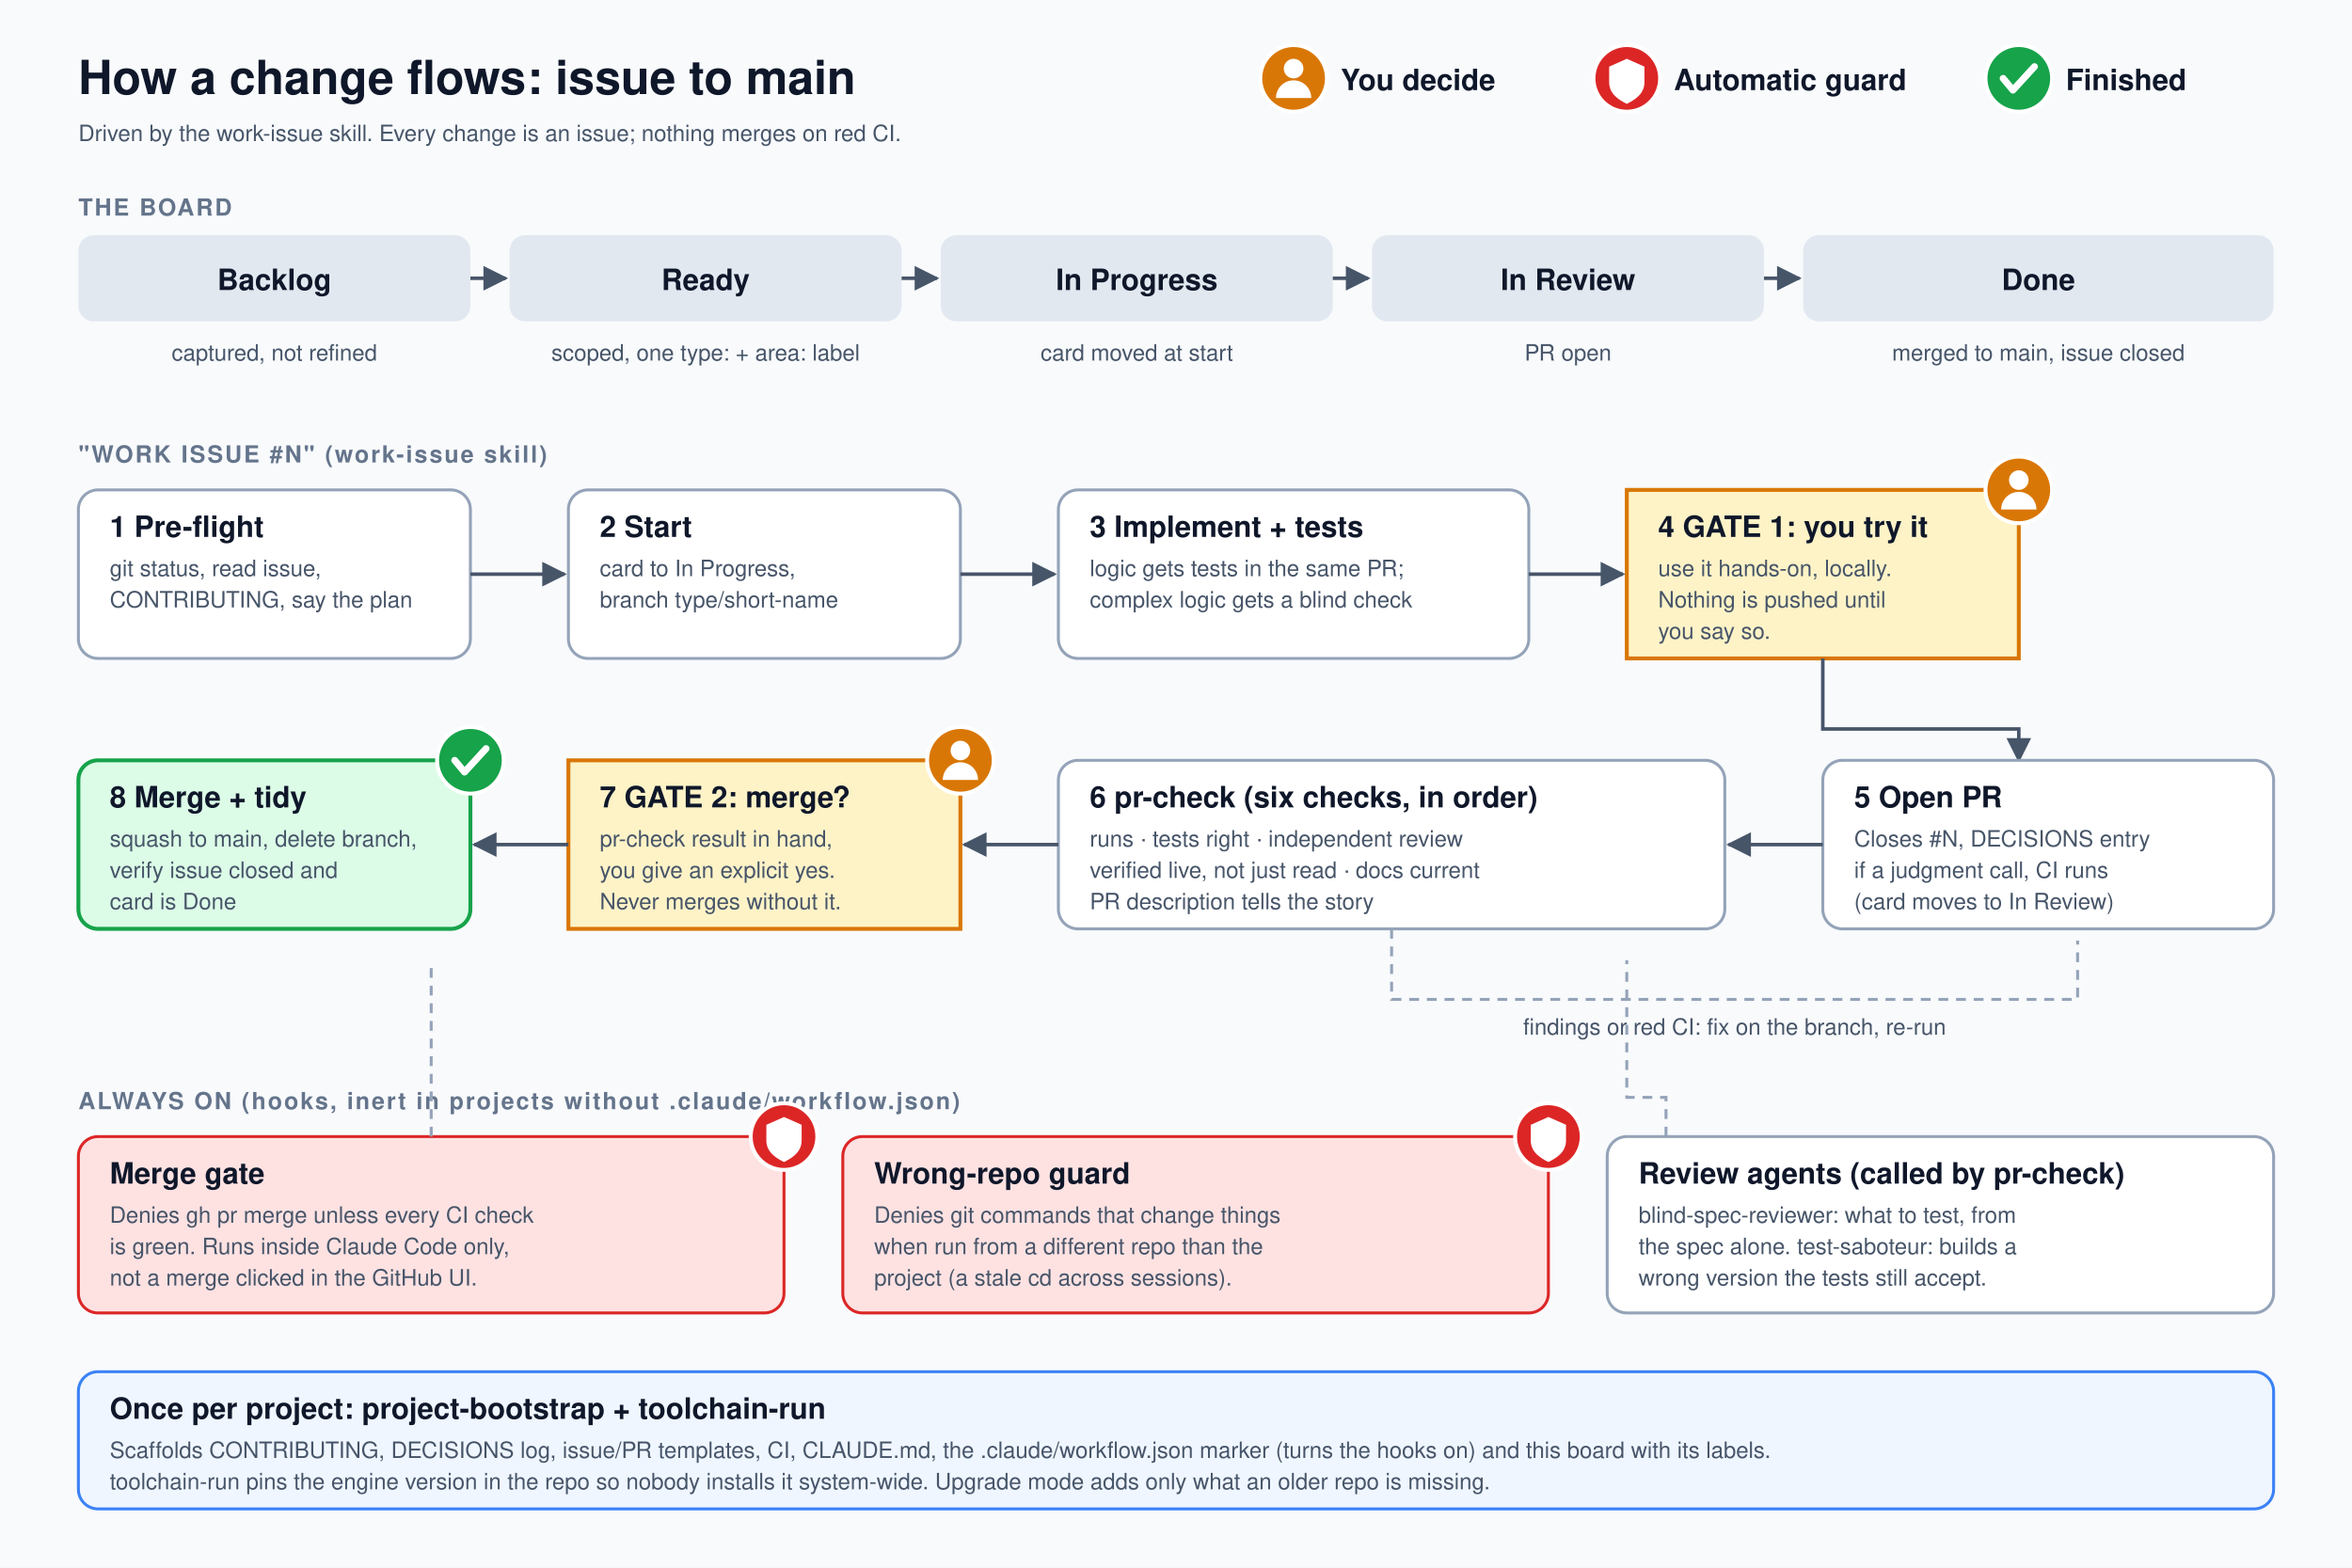
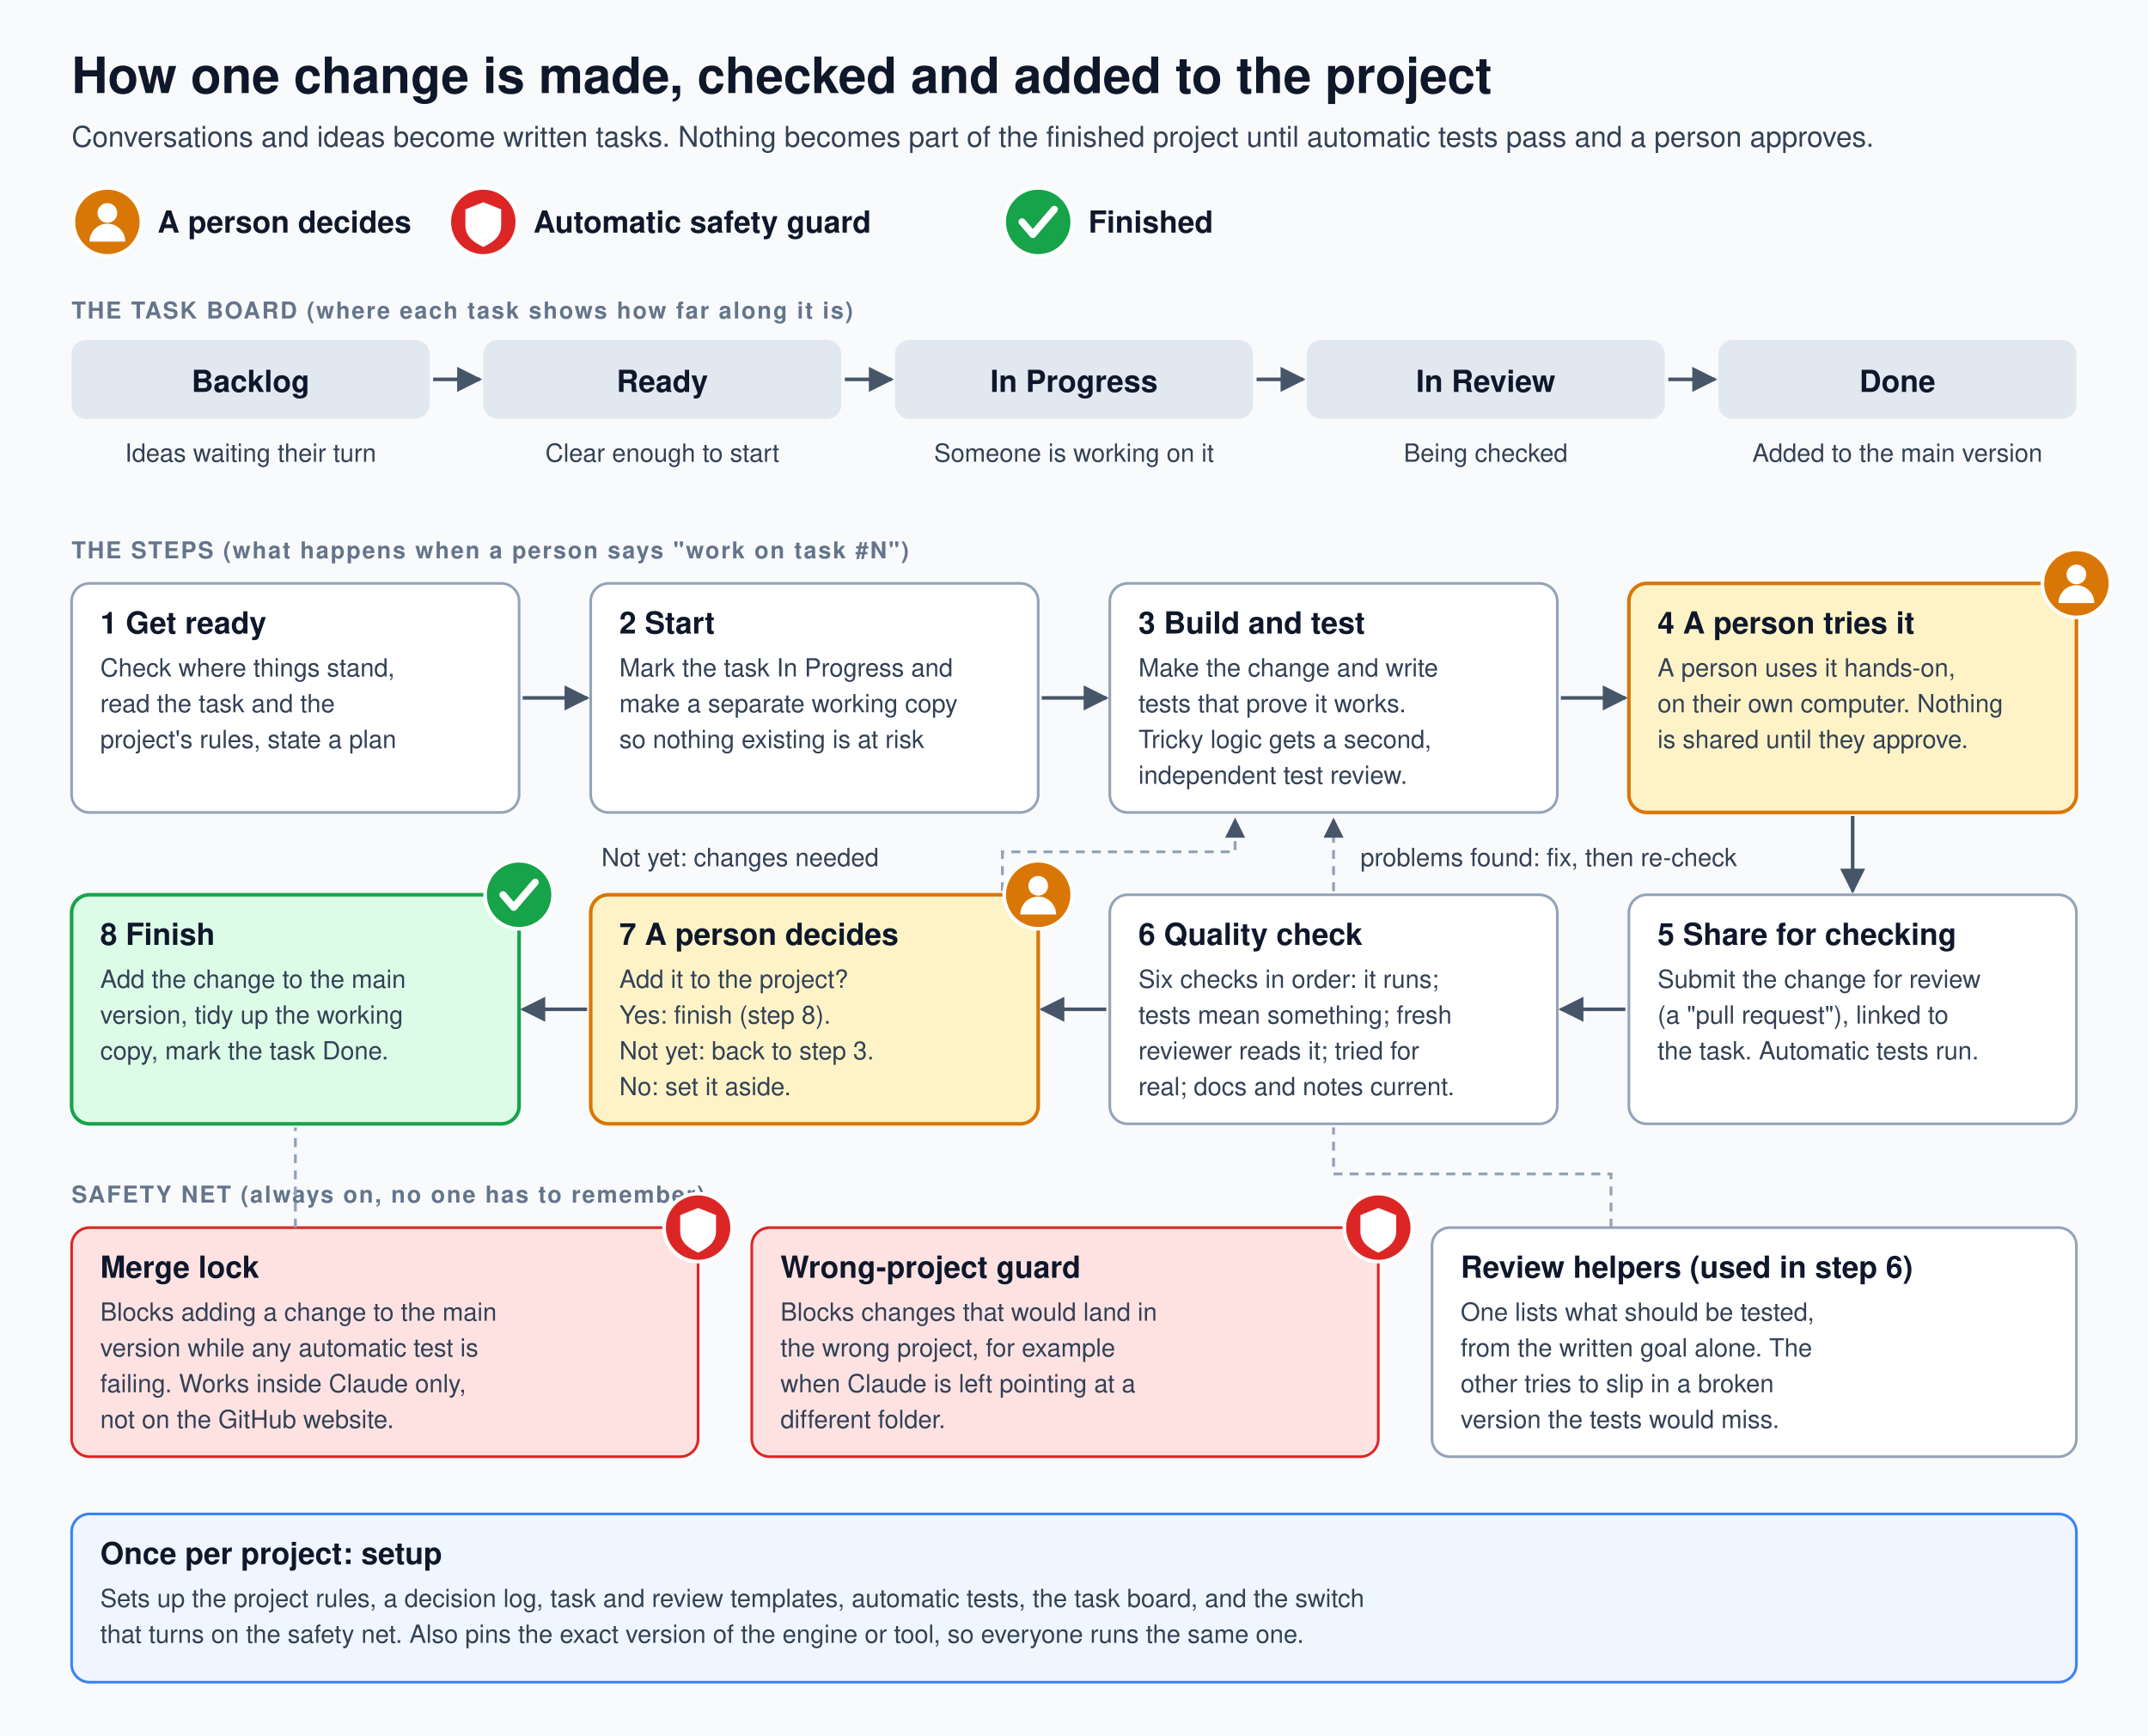
- <svg xmlns="http://www.w3.org/2000/svg" viewBox="0 0 1200 800" font-family="Segoe UI, Helvetica, Arial, sans-serif">
+ <svg xmlns="http://www.w3.org/2000/svg" viewBox="0 0 1200 970" font-family="Segoe UI, Helvetica, Arial, sans-serif">
  <defs>
    <marker id="a" viewBox="0 0 10 10" refX="9" refY="5" markerWidth="7" markerHeight="7" orient="auto-start-reverse">
      <path d="M0 0L10 5L0 10z" fill="#475569" />
    </marker>
    <g id="person">
-       <circle r="17" fill="#d97706" stroke="#fff" stroke-width="2" />
-       <circle cx="0" cy="-5" r="5" fill="#fff" />
-       <path d="M-9 10a9 9 0 0 1 18 0z" fill="#fff" />
+       <circle r="19" fill="#d97706" stroke="#fff" stroke-width="2" />
+       <circle cx="0" cy="-5" r="5.5" fill="#fff" />
+       <path d="M-10 11a10 10 0 0 1 20 0z" fill="#fff" />
    </g>
    <g id="shield">
-       <circle r="17" fill="#dc2626" stroke="#fff" stroke-width="2" />
-       <path d="M0-10L9-6V2C9 8 4 11 0 13C-4 11-9 8-9 2V-6Z" fill="#fff" />
+       <circle r="19" fill="#dc2626" stroke="#fff" stroke-width="2" />
+       <path d="M0-11L10-7V2C10 9 4 12 0 14C-4 12-10 9-10 2V-7Z" fill="#fff" />
    </g>
    <g id="check">
-       <circle r="17" fill="#16a34a" stroke="#fff" stroke-width="2" />
-       <path d="M-8 0L-3 6L8-6" fill="none" stroke="#fff" stroke-width="3.5" stroke-linecap="round" stroke-linejoin="round" />
+       <circle r="19" fill="#16a34a" stroke="#fff" stroke-width="2" />
+       <path d="M-9 0L-3 7L9-7" fill="none" stroke="#fff" stroke-width="4" stroke-linecap="round" stroke-linejoin="round" />
    </g>
    <style>
      .bg{fill:#f8fafc}
-       .t{font-size:13px;fill:#0f172a}
-       .s{font-size:11.5px;fill:#475569}
-       .h{font-size:15px;font-weight:700;fill:#0f172a}
-       .title{font-size:24px;font-weight:700;fill:#0f172a}
-       .lane{font-size:12px;font-weight:700;letter-spacing:.08em;fill:#64748b}
+       .t{font-size:14px;fill:#0f172a}
+       .s{font-size:14px;fill:#334155}
+       .h{font-size:17px;font-weight:700;fill:#0f172a}
+       .sub{font-size:16px;fill:#334155}
+       .title{font-size:28px;font-weight:700;fill:#0f172a}
+       .lane{font-size:13px;font-weight:700;letter-spacing:.07em;fill:#64748b}
+       .leg{font-size:17px;font-weight:700;fill:#0f172a}
      .col{fill:#e2e8f0}
      .step{fill:#fff;stroke:#94a3b8;stroke-width:1.5}
      .gate{fill:#fef3c7;stroke:#d97706;stroke-width:2}
      .guard{fill:#fee2e2;stroke:#dc2626;stroke-width:1.5}
      .done{fill:#dcfce7;stroke:#16a34a;stroke-width:2}
-       .ln{stroke:#475569;stroke-width:1.8;fill:none;marker-end:url(#a)}
-       .dash{stroke:#94a3b8;stroke-width:1.5;fill:none;stroke-dasharray:5 4}
+       .ln{stroke:#475569;stroke-width:2;fill:none;marker-end:url(#a)}
+       .dash{stroke:#94a3b8;stroke-width:1.6;fill:none;stroke-dasharray:5 4}
    </style>
  </defs>
-   <rect class="bg" width="1200" height="800" />
-   <text class="title" x="40" y="48">How a change flows: issue to main</text>
-   <text class="s" x="40" y="72">Driven by the work-issue skill. Every change is an issue; nothing merges on red CI.</text>
-   <use href="#person" x="660" y="40" />
-   <text class="h" x="684" y="46">You decide</text>
-   <use href="#shield" x="830" y="40" />
-   <text class="h" x="854" y="46">Automatic guard</text>
-   <use href="#check" x="1030" y="40" />
-   <text class="h" x="1054" y="46">Finished</text>
-   <text class="lane" x="40" y="110">THE BOARD</text>
+   <rect class="bg" width="1200" height="970" />
+   <text class="title" x="40" y="52">How one change is made, checked and added to the project</text>
+   <text class="sub" x="40" y="82">Conversations and ideas become written tasks. Nothing becomes part of the finished project until automatic tests pass and a person approves.</text>
+   <use href="#person" x="60" y="124" />
+   <text class="leg" x="88" y="130">A person decides</text>
+   <use href="#shield" x="270" y="124" />
+   <text class="leg" x="298" y="130">Automatic safety guard</text>
+   <use href="#check" x="580" y="124" />
+   <text class="leg" x="608" y="130">Finished</text>
+   <text class="lane" x="40" y="178">THE TASK BOARD  (where each task shows how far along it is)</text>
  <g>
-     <rect class="col" x="40" y="120" width="200" height="44" rx="8" />
-     <text class="h" x="140" y="148" text-anchor="middle">Backlog</text>
-     <rect class="col" x="260" y="120" width="200" height="44" rx="8" />
-     <text class="h" x="360" y="148" text-anchor="middle">Ready</text>
-     <rect class="col" x="480" y="120" width="200" height="44" rx="8" />
-     <text class="h" x="580" y="148" text-anchor="middle">In Progress</text>
-     <rect class="col" x="700" y="120" width="200" height="44" rx="8" />
-     <text class="h" x="800" y="148" text-anchor="middle">In Review</text>
-     <rect class="col" x="920" y="120" width="240" height="44" rx="8" />
-     <text class="h" x="1040" y="148" text-anchor="middle">Done</text>
-     <path class="ln" d="M240 142H258" />
-     <path class="ln" d="M460 142H478" />
-     <path class="ln" d="M680 142H698" />
-     <path class="ln" d="M900 142H918" />
+     <rect class="col" x="40" y="190" width="200" height="44" rx="8" />
+     <text class="h" x="140" y="219" text-anchor="middle">Backlog</text>
+     <rect class="col" x="270" y="190" width="200" height="44" rx="8" />
+     <text class="h" x="370" y="219" text-anchor="middle">Ready</text>
+     <rect class="col" x="500" y="190" width="200" height="44" rx="8" />
+     <text class="h" x="600" y="219" text-anchor="middle">In Progress</text>
+     <rect class="col" x="730" y="190" width="200" height="44" rx="8" />
+     <text class="h" x="830" y="219" text-anchor="middle">In Review</text>
+     <rect class="col" x="960" y="190" width="200" height="44" rx="8" />
+     <text class="h" x="1060" y="219" text-anchor="middle">Done</text>
+     <path class="ln" d="M242 212H268" />
+     <path class="ln" d="M472 212H498" />
+     <path class="ln" d="M702 212H728" />
+     <path class="ln" d="M932 212H958" />
  </g>
-   <text class="s" x="140" y="184" text-anchor="middle">captured, not refined</text>
-   <text class="s" x="360" y="184" text-anchor="middle">scoped, one type: + area: label</text>
-   <text class="s" x="580" y="184" text-anchor="middle">card moved at start</text>
-   <text class="s" x="800" y="184" text-anchor="middle">PR open</text>
-   <text class="s" x="1040" y="184" text-anchor="middle">merged to main, issue closed</text>
-   <text class="lane" x="40" y="236">"WORK ISSUE #N"  (work-issue skill)</text>
-   <rect class="step" x="40" y="250" width="200" height="86" rx="10" />
-   <text class="h" x="56" y="274">1  Pre-flight</text>
-   <text class="s" x="56" y="294">git status, read issue,</text>
-   <text class="s" x="56" y="310">CONTRIBUTING, say the plan</text>
-   <rect class="step" x="290" y="250" width="200" height="86" rx="10" />
-   <text class="h" x="306" y="274">2  Start</text>
-   <text class="s" x="306" y="294">card to In Progress,</text>
-   <text class="s" x="306" y="310">branch type/short-name</text>
-   <rect class="step" x="540" y="250" width="240" height="86" rx="10" />
-   <text class="h" x="556" y="274">3  Implement + tests</text>
-   <text class="s" x="556" y="294">logic gets tests in the same PR;</text>
-   <text class="s" x="556" y="310">complex logic gets a blind check</text>
-   <polygon class="gate" points="830,250 1030,250 1030,336 830,336" />
-   <text class="h" x="846" y="274">4  GATE 1: you try it</text>
-   <text class="s" x="846" y="294">use it hands-on, locally.</text>
-   <text class="s" x="846" y="310">Nothing is pushed until</text>
-   <text class="s" x="846" y="326">you say so.</text>
-   <path class="ln" d="M240 293H288" />
-   <path class="ln" d="M490 293H538" />
-   <path class="ln" d="M780 293H828" />
-   <path class="ln" d="M930 336V372H1030V388" />
-   <rect class="step" x="930" y="388" width="230" height="86" rx="10" />
-   <text class="h" x="946" y="412">5  Open PR</text>
-   <text class="s" x="946" y="432">Closes #N, DECISIONS entry</text>
-   <text class="s" x="946" y="448">if a judgment call, CI runs</text>
-   <text class="s" x="946" y="464">(card moves to In Review)</text>
-   <rect class="step" x="540" y="388" width="340" height="86" rx="10" />
-   <text class="h" x="556" y="412">6  pr-check  (six checks, in order)</text>
-   <text class="s" x="556" y="432">runs  ·  tests right  ·  independent review</text>
-   <text class="s" x="556" y="448">verified live, not just read  ·  docs current</text>
-   <text class="s" x="556" y="464">PR description tells the story</text>
-   <polygon class="gate" points="290,388 490,388 490,474 290,474" />
-   <text class="h" x="306" y="412">7  GATE 2: merge?</text>
-   <text class="s" x="306" y="432">pr-check result in hand,</text>
-   <text class="s" x="306" y="448">you give an explicit yes.</text>
-   <text class="s" x="306" y="464">Never merges without it.</text>
-   <rect class="done" x="40" y="388" width="200" height="86" rx="10" />
-   <text class="h" x="56" y="412">8  Merge + tidy</text>
-   <text class="s" x="56" y="432">squash to main, delete branch,</text>
-   <text class="s" x="56" y="448">verify issue closed and</text>
-   <text class="s" x="56" y="464">card is Done</text>
-   <path class="ln" d="M930 431H882" />
-   <path class="ln" d="M540 431H492" />
-   <path class="ln" d="M290 431H242" />
-   <path class="dash" d="M710 474V510H1060V480" />
-   <text class="s" x="885" y="528" text-anchor="middle">findings or red CI: fix on the branch, re-run</text>
-   <text class="lane" x="40" y="566">ALWAYS ON  (hooks, inert in projects without .claude/workflow.json)</text>
-   <rect class="guard" x="40" y="580" width="360" height="90" rx="10" />
-   <text class="h" x="56" y="604">Merge gate</text>
-   <text class="s" x="56" y="624">Denies gh pr merge unless every CI check</text>
-   <text class="s" x="56" y="640">is green. Runs inside Claude Code only,</text>
-   <text class="s" x="56" y="656">not a merge clicked in the GitHub UI.</text>
-   <rect class="guard" x="430" y="580" width="360" height="90" rx="10" />
-   <text class="h" x="446" y="604">Wrong-repo guard</text>
-   <text class="s" x="446" y="624">Denies git commands that change things</text>
-   <text class="s" x="446" y="640">when run from a different repo than the</text>
-   <text class="s" x="446" y="656">project (a stale cd across sessions).</text>
-   <rect class="step" x="820" y="580" width="340" height="90" rx="10" />
-   <text class="h" x="836" y="604">Review agents (called by pr-check)</text>
-   <text class="s" x="836" y="624">blind-spec-reviewer: what to test, from</text>
-   <text class="s" x="836" y="640">the spec alone.  test-saboteur: builds a</text>
-   <text class="s" x="836" y="656">wrong version the tests still accept.</text>
-   <path class="dash" d="M220 580V490" />
-   <path class="dash" d="M850 580V560H830V490" />
-   <use href="#person" x="1030" y="250" />
-   <use href="#person" x="490" y="388" />
-   <use href="#shield" x="400" y="580" />
-   <use href="#shield" x="790" y="580" />
-   <use href="#check" x="240" y="388" />
-   <rect x="40" y="700" width="1120" height="70" rx="10" fill="#eff6ff" stroke="#3b82f6" stroke-width="1.5" />
-   <text class="h" x="56" y="724">Once per project: project-bootstrap + toolchain-run</text>
-   <text class="s" x="56" y="744">Scaffolds CONTRIBUTING, DECISIONS log, issue/PR templates, CI, CLAUDE.md, the .claude/workflow.json marker (turns the hooks on) and this board with its labels.</text>
-   <text class="s" x="56" y="760">toolchain-run pins the engine version in the repo so nobody installs it system-wide. Upgrade mode adds only what an older repo is missing.</text>
+   <text class="s" x="140" y="258" text-anchor="middle">Ideas waiting their turn</text>
+   <text class="s" x="370" y="258" text-anchor="middle">Clear enough to start</text>
+   <text class="s" x="600" y="258" text-anchor="middle">Someone is working on it</text>
+   <text class="s" x="830" y="258" text-anchor="middle">Being checked</text>
+   <text class="s" x="1060" y="258" text-anchor="middle">Added to the main version</text>
+   <text class="lane" x="40" y="312">THE STEPS  (what happens when a person says "work on task #N")</text>
+   <rect class="step" x="40" y="326" width="250" height="128" rx="10" />
+   <text class="h" x="56" y="354">1  Get ready</text>
+   <text class="s" x="56" y="378">Check where things stand,</text>
+   <text class="s" x="56" y="398">read the task and the</text>
+   <text class="s" x="56" y="418">project's rules, state a plan</text>
+   <rect class="step" x="330" y="326" width="250" height="128" rx="10" />
+   <text class="h" x="346" y="354">2  Start</text>
+   <text class="s" x="346" y="378">Mark the task In Progress and</text>
+   <text class="s" x="346" y="398">make a separate working copy</text>
+   <text class="s" x="346" y="418">so nothing existing is at risk</text>
+   <rect class="step" x="620" y="326" width="250" height="128" rx="10" />
+   <text class="h" x="636" y="354">3  Build and test</text>
+   <text class="s" x="636" y="378">Make the change and write</text>
+   <text class="s" x="636" y="398">tests that prove it works.</text>
+   <text class="s" x="636" y="418">Tricky logic gets a second,</text>
+   <text class="s" x="636" y="438">independent test review.</text>
+   <rect class="gate" x="910" y="326" width="250" height="128" rx="10" />
+   <text class="h" x="926" y="354">4  A person tries it</text>
+   <text class="s" x="926" y="378">A person uses it hands-on,</text>
+   <text class="s" x="926" y="398">on their own computer. Nothing</text>
+   <text class="s" x="926" y="418">is shared until they approve.</text>
+   <path class="ln" d="M292 390H328" />
+   <path class="ln" d="M582 390H618" />
+   <path class="ln" d="M872 390H908" />
+   <path class="ln" d="M1035 456V498" />
+   <rect class="step" x="910" y="500" width="250" height="128" rx="10" />
+   <text class="h" x="926" y="528">5  Share for checking</text>
+   <text class="s" x="926" y="552">Submit the change for review</text>
+   <text class="s" x="926" y="572">(a "pull request"), linked to</text>
+   <text class="s" x="926" y="592">the task. Automatic tests run.</text>
+   <rect class="step" x="620" y="500" width="250" height="128" rx="10" />
+   <text class="h" x="636" y="528">6  Quality check</text>
+   <text class="s" x="636" y="552">Six checks in order: it runs;</text>
+   <text class="s" x="636" y="572">tests mean something; fresh</text>
+   <text class="s" x="636" y="592">reviewer reads it; tried for</text>
+   <text class="s" x="636" y="612">real; docs and notes current.</text>
+   <rect class="gate" x="330" y="500" width="250" height="128" rx="10" />
+   <text class="h" x="346" y="528">7  A person decides</text>
+   <text class="s" x="346" y="552">Add it to the project?</text>
+   <text class="s" x="346" y="572">Yes: finish (step 8).</text>
+   <text class="s" x="346" y="592">Not yet: back to step 3.</text>
+   <text class="s" x="346" y="612">No: set it aside.</text>
+   <rect class="done" x="40" y="500" width="250" height="128" rx="10" />
+   <text class="h" x="56" y="528">8  Finish</text>
+   <text class="s" x="56" y="552">Add the change to the main</text>
+   <text class="s" x="56" y="572">version, tidy up the working</text>
+   <text class="s" x="56" y="592">copy, mark the task Done.</text>
+   <path class="ln" d="M908 564H872" />
+   <path class="ln" d="M618 564H582" />
+   <path class="ln" d="M328 564H292" />
+   <path class="dash" d="M745 498V458" marker-end="url(#a)" />
+   <text class="s" x="760" y="484">problems found: fix, then re-check</text>
+   <path class="dash" d="M560 498V476H690V458" marker-end="url(#a)" />
+   <text class="s" x="336" y="484">Not yet: changes needed</text>
+   <text class="lane" x="40" y="672">SAFETY NET  (always on, no one has to remember)</text>
+   <rect class="guard" x="40" y="686" width="350" height="128" rx="10" />
+   <text class="h" x="56" y="714">Merge lock</text>
+   <text class="s" x="56" y="738">Blocks adding a change to the main</text>
+   <text class="s" x="56" y="758">version while any automatic test is</text>
+   <text class="s" x="56" y="778">failing. Works inside Claude only,</text>
+   <text class="s" x="56" y="798">not on the GitHub website.</text>
+   <rect class="guard" x="420" y="686" width="350" height="128" rx="10" />
+   <text class="h" x="436" y="714">Wrong-project guard</text>
+   <text class="s" x="436" y="738">Blocks changes that would land in</text>
+   <text class="s" x="436" y="758">the wrong project, for example</text>
+   <text class="s" x="436" y="778">when Claude is left pointing at a</text>
+   <text class="s" x="436" y="798">different folder.</text>
+   <rect class="step" x="800" y="686" width="360" height="128" rx="10" />
+   <text class="h" x="816" y="714">Review helpers  (used in step 6)</text>
+   <text class="s" x="816" y="738">One lists what should be tested,</text>
+   <text class="s" x="816" y="758">from the written goal alone. The</text>
+   <text class="s" x="816" y="778">other tries to slip in a broken</text>
+   <text class="s" x="816" y="798">version the tests would miss.</text>
+   <path class="dash" d="M165 686V630" />
+   <path class="dash" d="M900 686V656H745V630" />
+   <use href="#person" x="1160" y="326" />
+   <use href="#person" x="580" y="500" />
+   <use href="#check" x="290" y="500" />
+   <use href="#shield" x="390" y="686" />
+   <use href="#shield" x="770" y="686" />
+   <rect x="40" y="846" width="1120" height="94" rx="10" fill="#eff6ff" stroke="#3b82f6" stroke-width="1.5" />
+   <text class="h" x="56" y="874">Once per project: setup</text>
+   <text class="s" x="56" y="898">Sets up the project rules, a decision log, task and review templates, automatic tests, the task board, and the switch</text>
+   <text class="s" x="56" y="918">that turns on the safety net. Also pins the exact version of the engine or tool, so everyone runs the same one.</text>
</svg>
